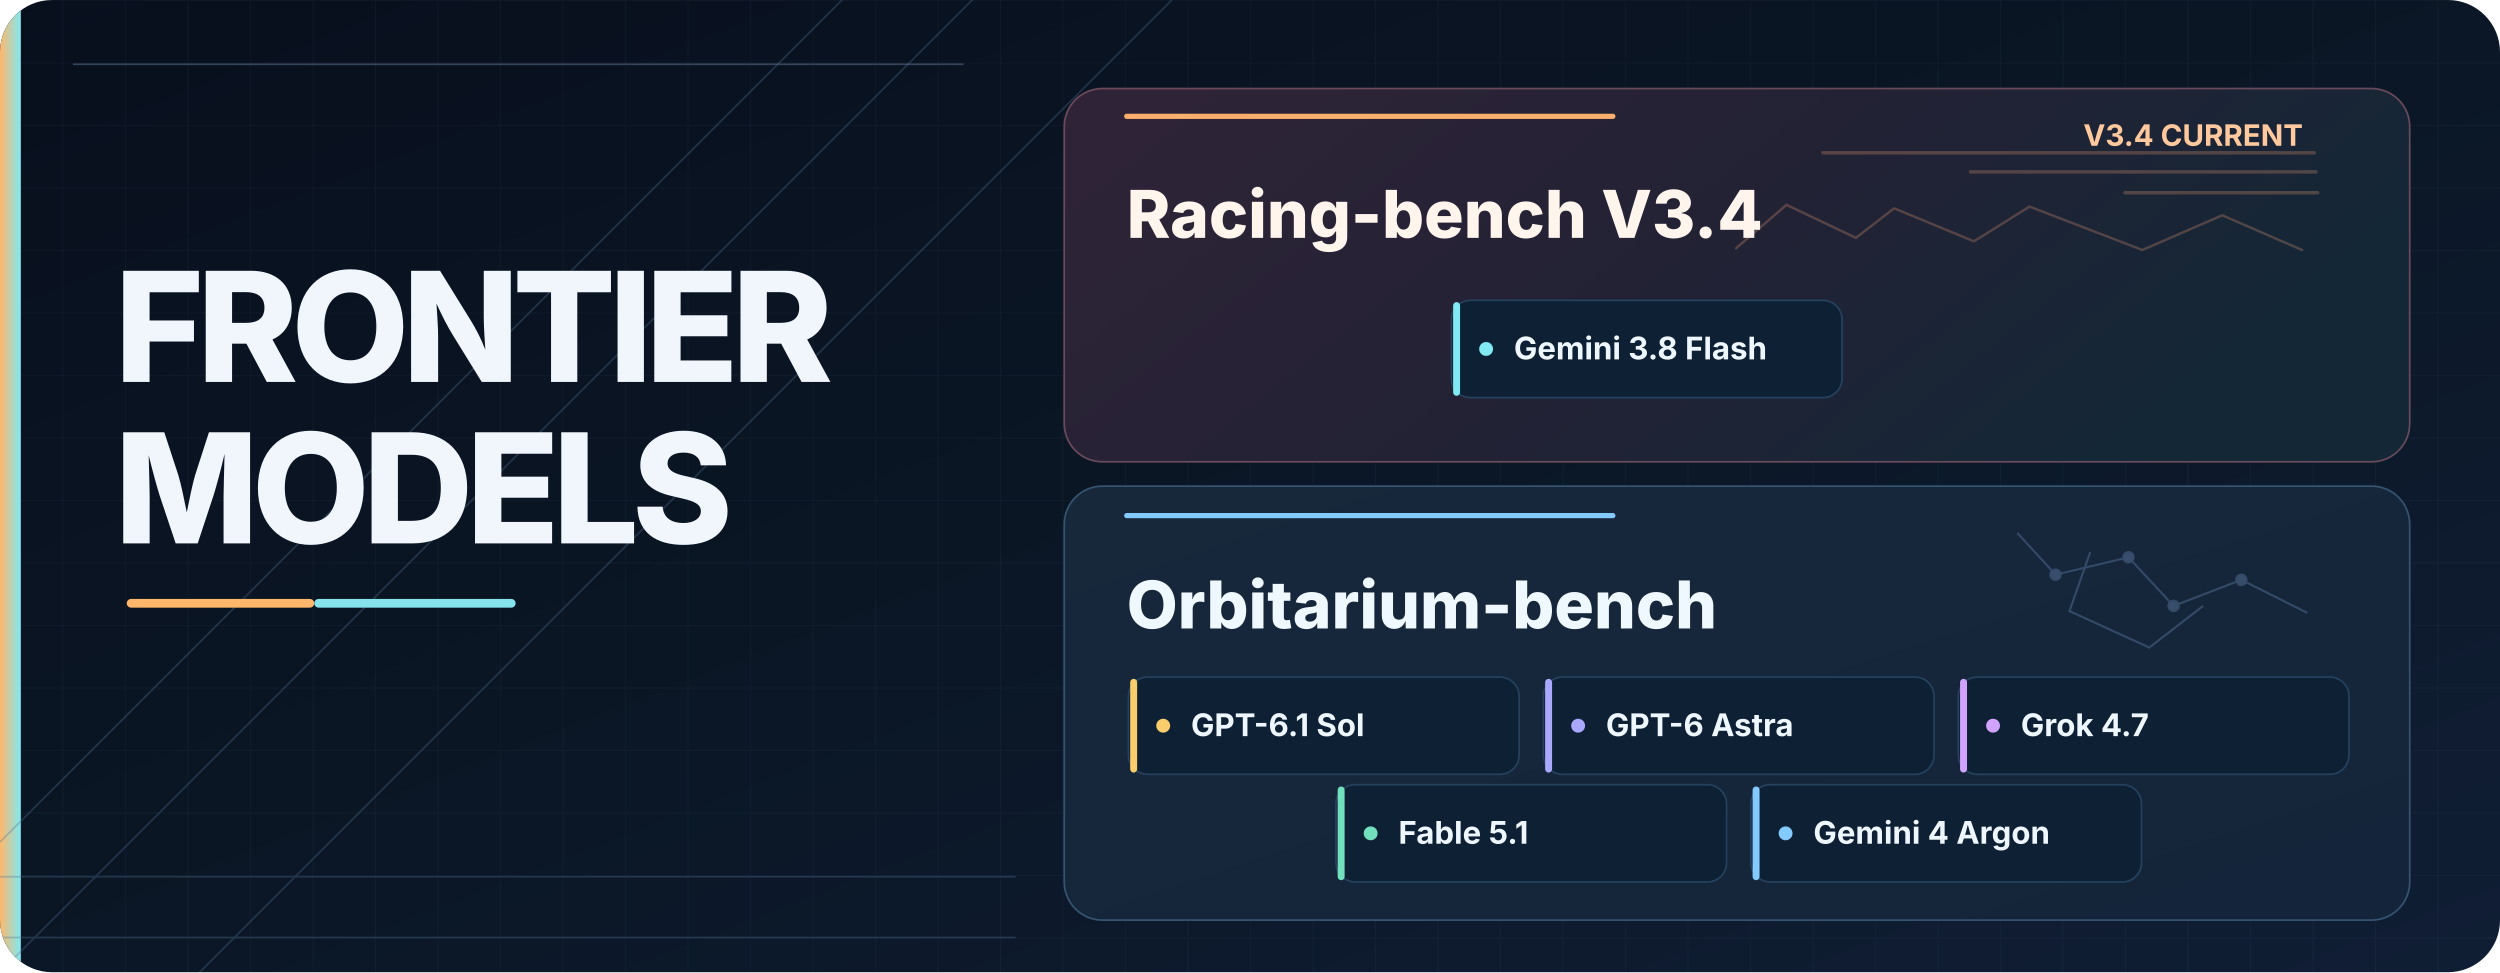
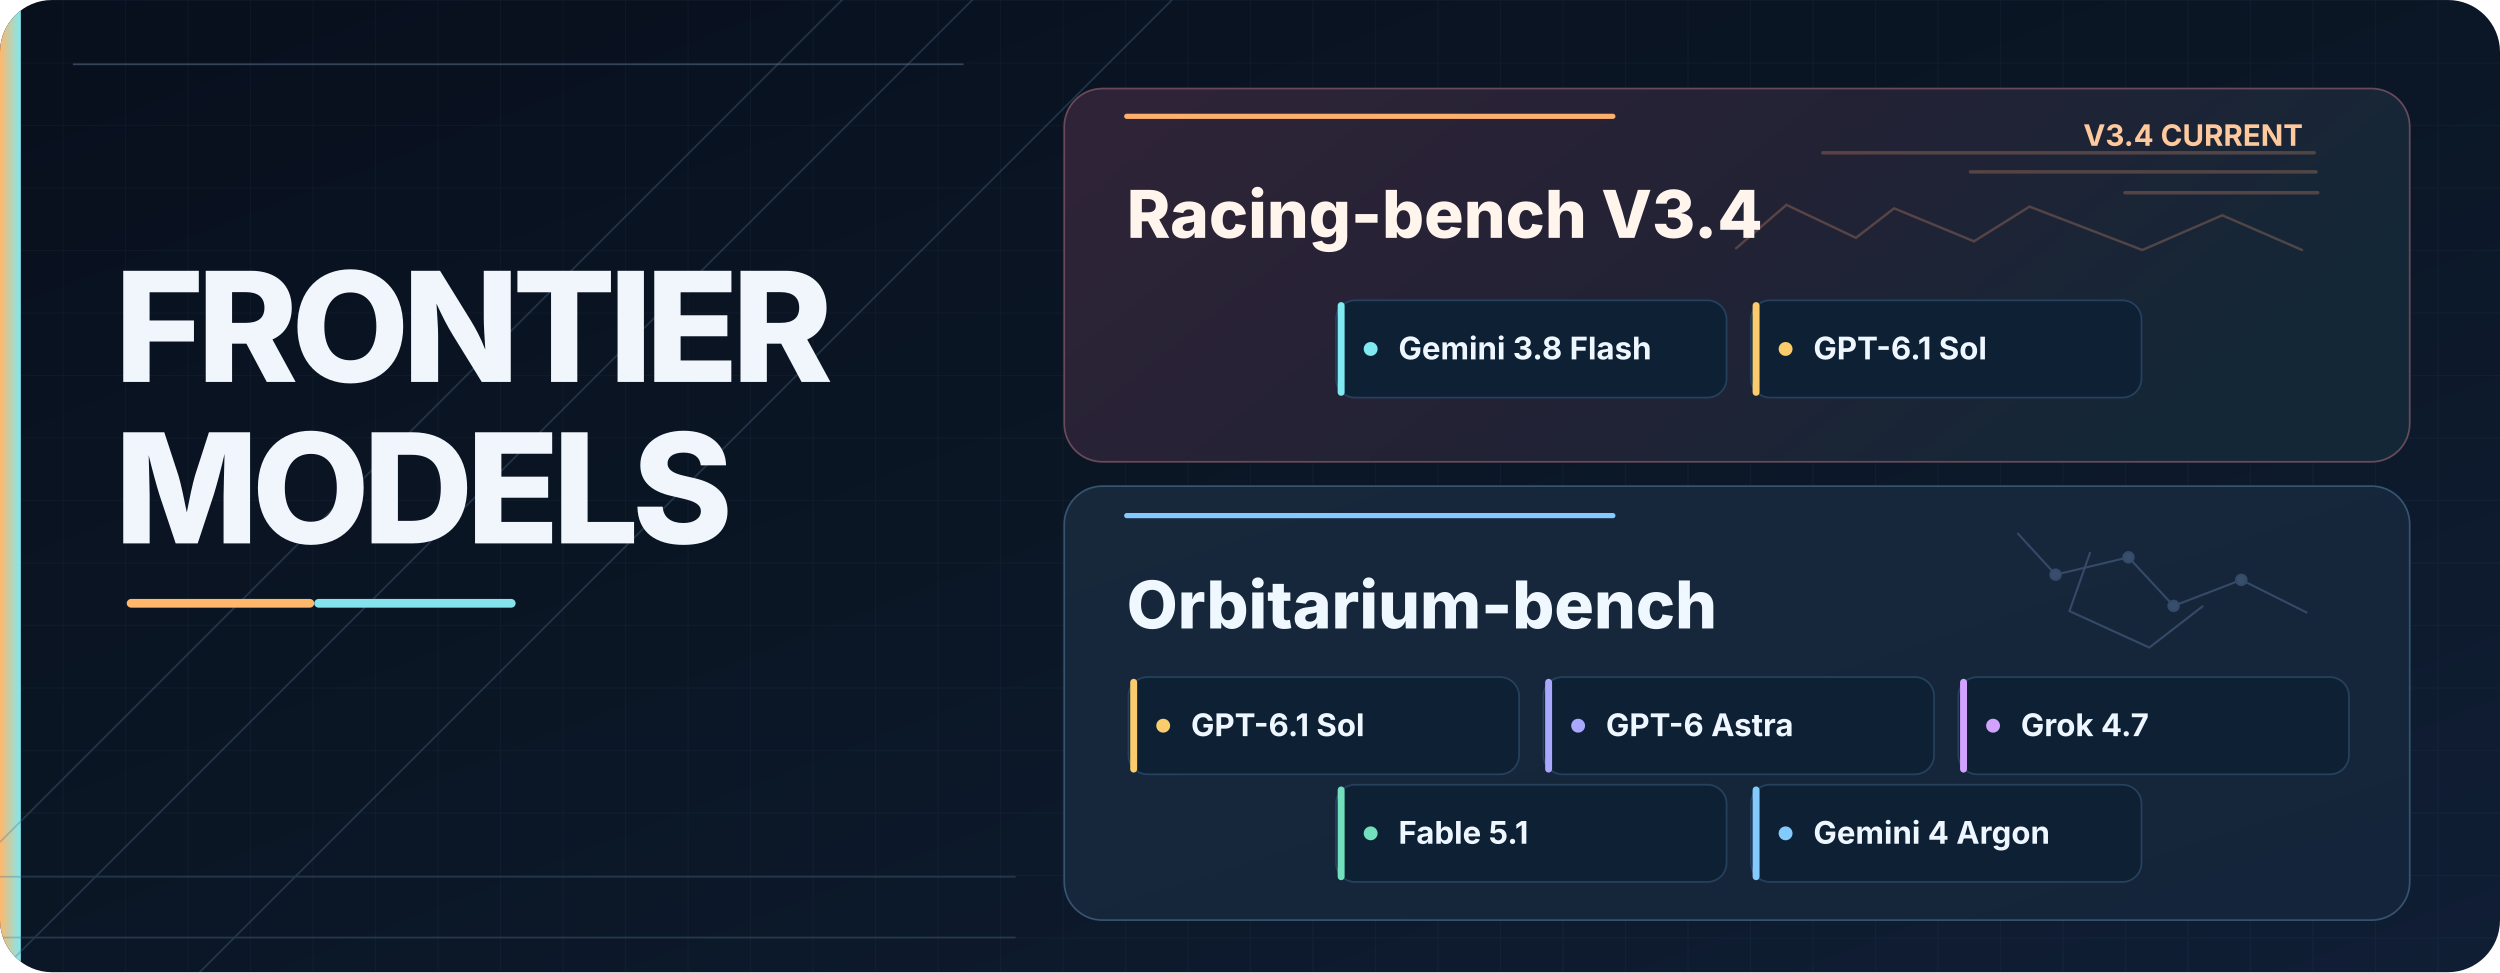
<svg xmlns="http://www.w3.org/2000/svg" viewBox="0 0 1440 560" role="img" aria-labelledby="title desc">
  <defs>
    <linearGradient id="base" x1="0" y1="0" x2="1" y2="1">
      <stop stop-color="#080f1d" />
      <stop offset=".52" stop-color="#0b1726" />
      <stop offset="1" stop-color="#101e35" />
    </linearGradient>
    <linearGradient id="race" x1="0" y1="0" x2="1" y2=".35">
      <stop stop-color="#302337" />
      <stop offset=".57" stop-color="#222235" />
      <stop offset="1" stop-color="#142737" />
    </linearGradient>
    <linearGradient id="orbit" x1="0" y1="0" x2="1" y2="1">
      <stop stop-color="#17283b" />
      <stop offset="1" stop-color="#14243a" />
    </linearGradient>
    <linearGradient id="rail" x1="0" y1="0" x2="1" y2="0">
      <stop stop-color="#ffb76b" />
      <stop offset="1" stop-color="#80e9f2" />
    </linearGradient>
    <pattern id="grid" width="36" height="36" patternUnits="userSpaceOnUse">
      <path d="M36 0H0V36" fill="none" stroke="#4b6386" stroke-opacity=".12" stroke-width=".8" />
    </pattern>
    <clipPath id="canvas">
      <rect width="1440" height="560" rx="30" />
    </clipPath>
  </defs>
  <g clip-path="url(#canvas)" font-family="Inter,Segoe UI,Arial,sans-serif">
    <rect width="1440" height="560" fill="url(#base)" />
    <rect width="1440" height="560" fill="url(#grid)" />
    <path d="M0 0H12V560H0Z" fill="url(#rail)" />
    <path d="M42 37H555" stroke="#33445b" stroke-width="1" />
    <g opacity=".34" stroke="#50708f" stroke-width="1" fill="none">
      <path d="M0 485L585 -100M0 560L605 -45M115 560L675 0" />
      <path d="M0 505H585M0 540H585" />
    </g>
    <text x="66" y="220" font-size="88" font-weight="800" letter-spacing="-4" fill="#f1f6fd">FRONTIER</text>
    <text x="66" y="313" font-size="88" font-weight="800" letter-spacing="-4" fill="#f1f6fd">MODELS</text>
    <rect x="73" y="345" width="108" height="5" rx="2.5" fill="#ffb76b" />
    <rect x="181" y="345" width="116" height="5" rx="2.5" fill="#85e4eb" />
    <g data-benchmark="racing">
      <rect x="613" y="51" width="775" height="215" rx="22" fill="url(#race)" stroke="#7d5565" stroke-opacity=".8" />
      <path d="M649 67H929" stroke="#fdaf6d" stroke-width="3" stroke-linecap="round" />
      <text x="1200" y="84" font-size="17" font-weight="700" fill="#ffc99d">V3.4 CURRENT</text>
      <g stroke="#ec9b70" fill="none" stroke-linecap="round" opacity=".27">
        <path d="M1050 88h283M1135 99h199M1224 111h111" stroke-width="2" />
        <path d="M1000 143l29 -25 40 19 22 -17 46 19 32 -20 65 25 46 -20 46 20" stroke-width="1.4" />
      </g>
      <text x="649" y="137" font-size="38" font-weight="800" fill="#fff5ed">Racing-bench V3.4</text>
      <g data-role="run" data-benchmark="racing" data-model="gemini-3.8-v3.4">
-         <rect x="836" y="173" width="225" height="56" rx="11" fill="#0e2034" stroke="#25415d" />
-         <rect x="837" y="174" width="4" height="54" rx="2" fill="#80e9f2" />
-         <circle cx="856" cy="201" r="4" fill="#80e9f2" />
-         <text x="872" y="207" font-size="18" font-weight="650" fill="#eef6ff">Gemini 3.8 Flash</text>
+         <rect x="769.5" y="173" width="225" height="56" rx="11" fill="#0e2034" stroke="#25415d" />
+         <rect x="770.5" y="174" width="4" height="54" rx="2" fill="#80e9f2" />
+         <circle cx="789.5" cy="201" r="4" fill="#80e9f2" />
+         <text x="805.5" y="207" font-size="18" font-weight="650" fill="#eef6ff">Gemini 3.8 Flash</text>
+       </g>
+       <g data-role="run" data-benchmark="racing" data-model="gpt-6.1-sol-v3.4">
+         <rect x="1008.5" y="173" width="225" height="56" rx="11" fill="#0e2034" stroke="#25415d" />
+         <rect x="1009.5" y="174" width="4" height="54" rx="2" fill="#facc6b" />
+         <circle cx="1028.5" cy="201" r="4" fill="#facc6b" />
+         <text x="1044.5" y="207" font-size="18" font-weight="650" fill="#eef6ff">GPT-6.1 Sol</text>
      </g>
    </g>
    <g data-benchmark="orbitarium">
      <rect x="613" y="280" width="775" height="250" rx="22" fill="url(#orbit)" stroke="#3e617f" stroke-opacity=".8" />
      <path d="M649 297H929" stroke="#83caff" stroke-width="3" stroke-linecap="round" />
      <g opacity=".25" fill="none" stroke="#8eb6f0" stroke-width="1.2">
        <path d="M1162 307l22 24 42 -10 26 28 39 -15 38 19" />
        <path d="M1204 318l-12 34 46 21 31 -24" />
        <circle cx="1184" cy="331" r="3" fill="#9fc9ff" />
        <circle cx="1226" cy="321" r="3" fill="#9fc9ff" />
        <circle cx="1252" cy="349" r="3" fill="#9fc9ff" />
        <circle cx="1291" cy="334" r="3" fill="#9fc9ff" />
      </g>
      <text x="649" y="362" font-size="38" font-weight="800" fill="#f0f8ff">Orbitarium-bench</text>
      <g data-role="run" data-benchmark="orbitarium" data-model="gpt-6.1-sol-source">
        <rect x="650" y="390" width="225" height="56" rx="11" fill="#0e2034" stroke="#25415d" />
        <rect x="651" y="391" width="4" height="54" rx="2" fill="#facc6b" />
        <circle cx="670" cy="418" r="4" fill="#facc6b" />
        <text x="686" y="424" font-size="18" font-weight="650" fill="#eef6ff">GPT-6.1 Sol</text>
      </g>
      <g data-role="run" data-benchmark="orbitarium" data-model="gpt-6-astra-max-frontier-v2">
        <rect x="889" y="390" width="225" height="56" rx="11" fill="#0e2034" stroke="#25415d" />
        <rect x="890" y="391" width="4" height="54" rx="2" fill="#aaa7ff" />
        <circle cx="909" cy="418" r="4" fill="#aaa7ff" />
        <text x="925" y="424" font-size="18" font-weight="650" fill="#eef6ff">GPT-6 Astra</text>
      </g>
      <g data-role="run" data-benchmark="orbitarium" data-model="grok-4.7-solar-source">
        <rect x="1128" y="390" width="225" height="56" rx="11" fill="#0e2034" stroke="#25415d" />
        <rect x="1129" y="391" width="4" height="54" rx="2" fill="#d2a2ff" />
        <circle cx="1148" cy="418" r="4" fill="#d2a2ff" />
        <text x="1164" y="424" font-size="18" font-weight="650" fill="#eef6ff">Grok 4.7</text>
      </g>
      <g data-role="run" data-benchmark="orbitarium" data-model="fable-5.1-frontier-v2">
        <rect x="769.5" y="452" width="225" height="56" rx="11" fill="#0e2034" stroke="#25415d" />
        <rect x="770.5" y="453" width="4" height="54" rx="2" fill="#72dfbd" />
        <circle cx="789.5" cy="480" r="4" fill="#72dfbd" />
        <text x="805.5" y="486" font-size="18" font-weight="650" fill="#eef6ff">Fable 5.1</text>
      </g>
      <g data-role="run" data-benchmark="orbitarium" data-model="gemini-4-argon-source">
        <rect x="1008.5" y="452" width="225" height="56" rx="11" fill="#0e2034" stroke="#25415d" />
        <rect x="1009.5" y="453" width="4" height="54" rx="2" fill="#83caff" />
        <circle cx="1028.5" cy="480" r="4" fill="#83caff" />
        <text x="1044.5" y="486" font-size="18" font-weight="650" fill="#eef6ff">Gemini 4 Argon</text>
      </g>
    </g>
  </g>
</svg>
